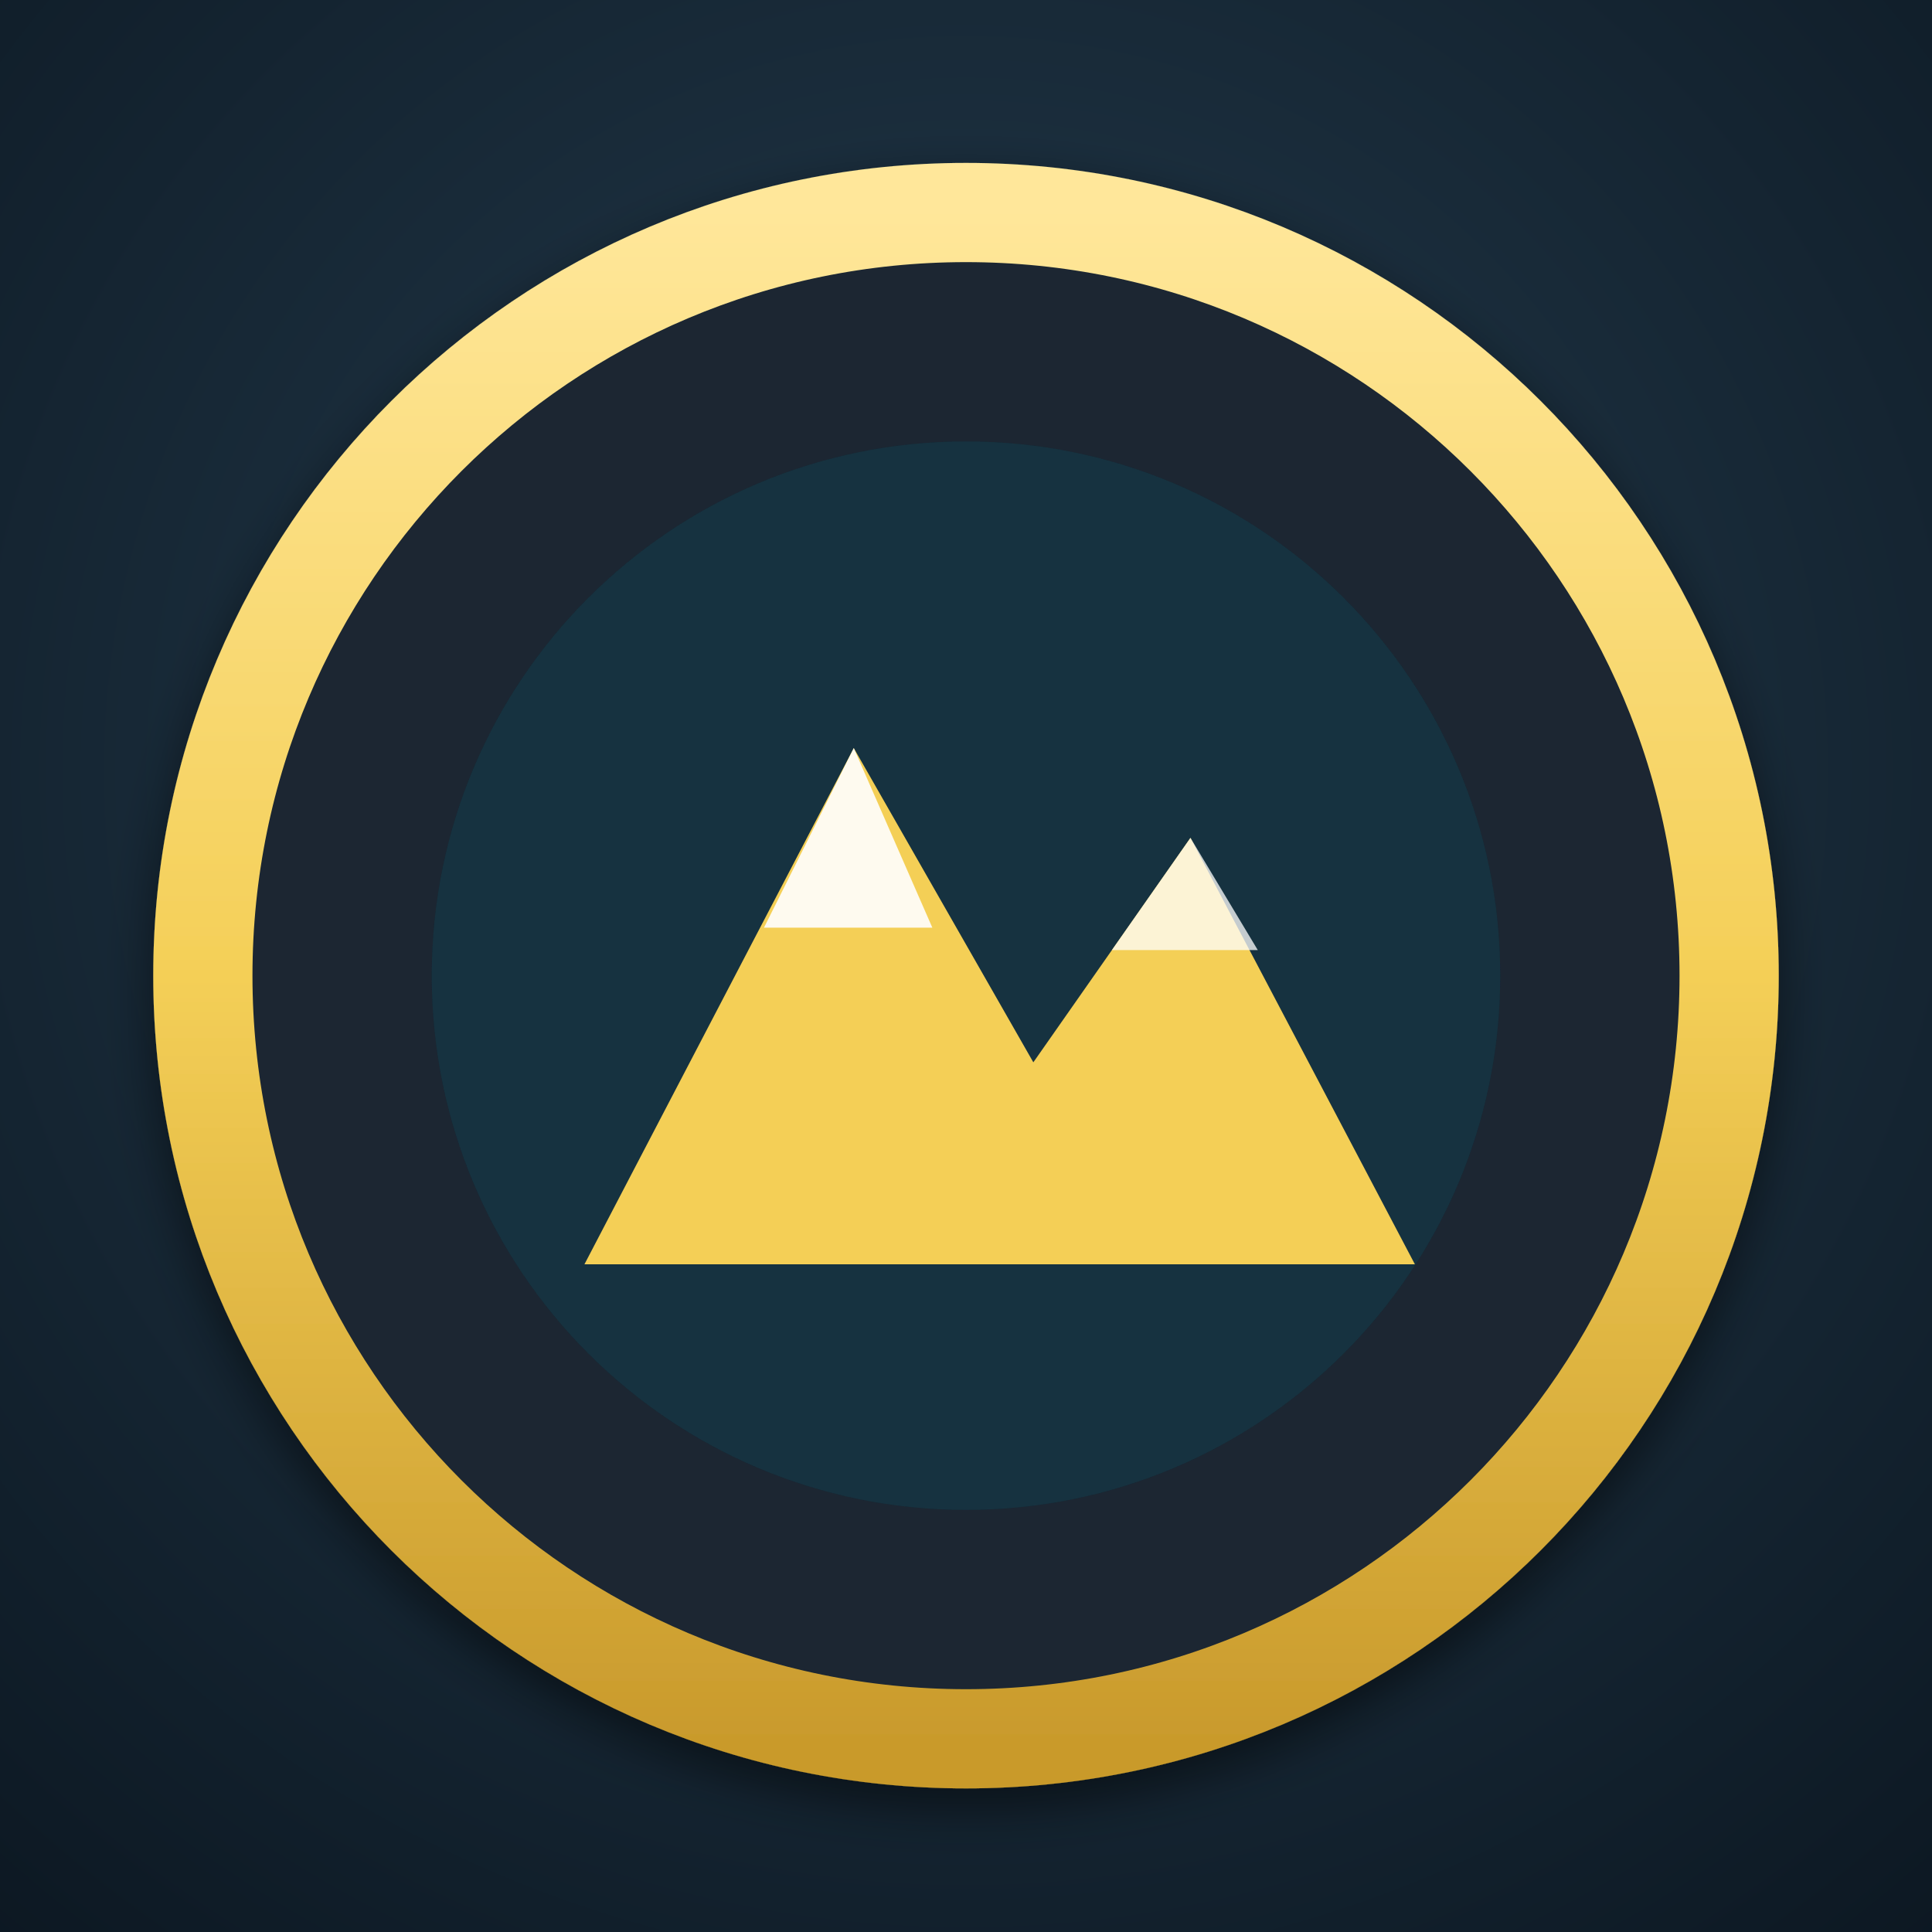
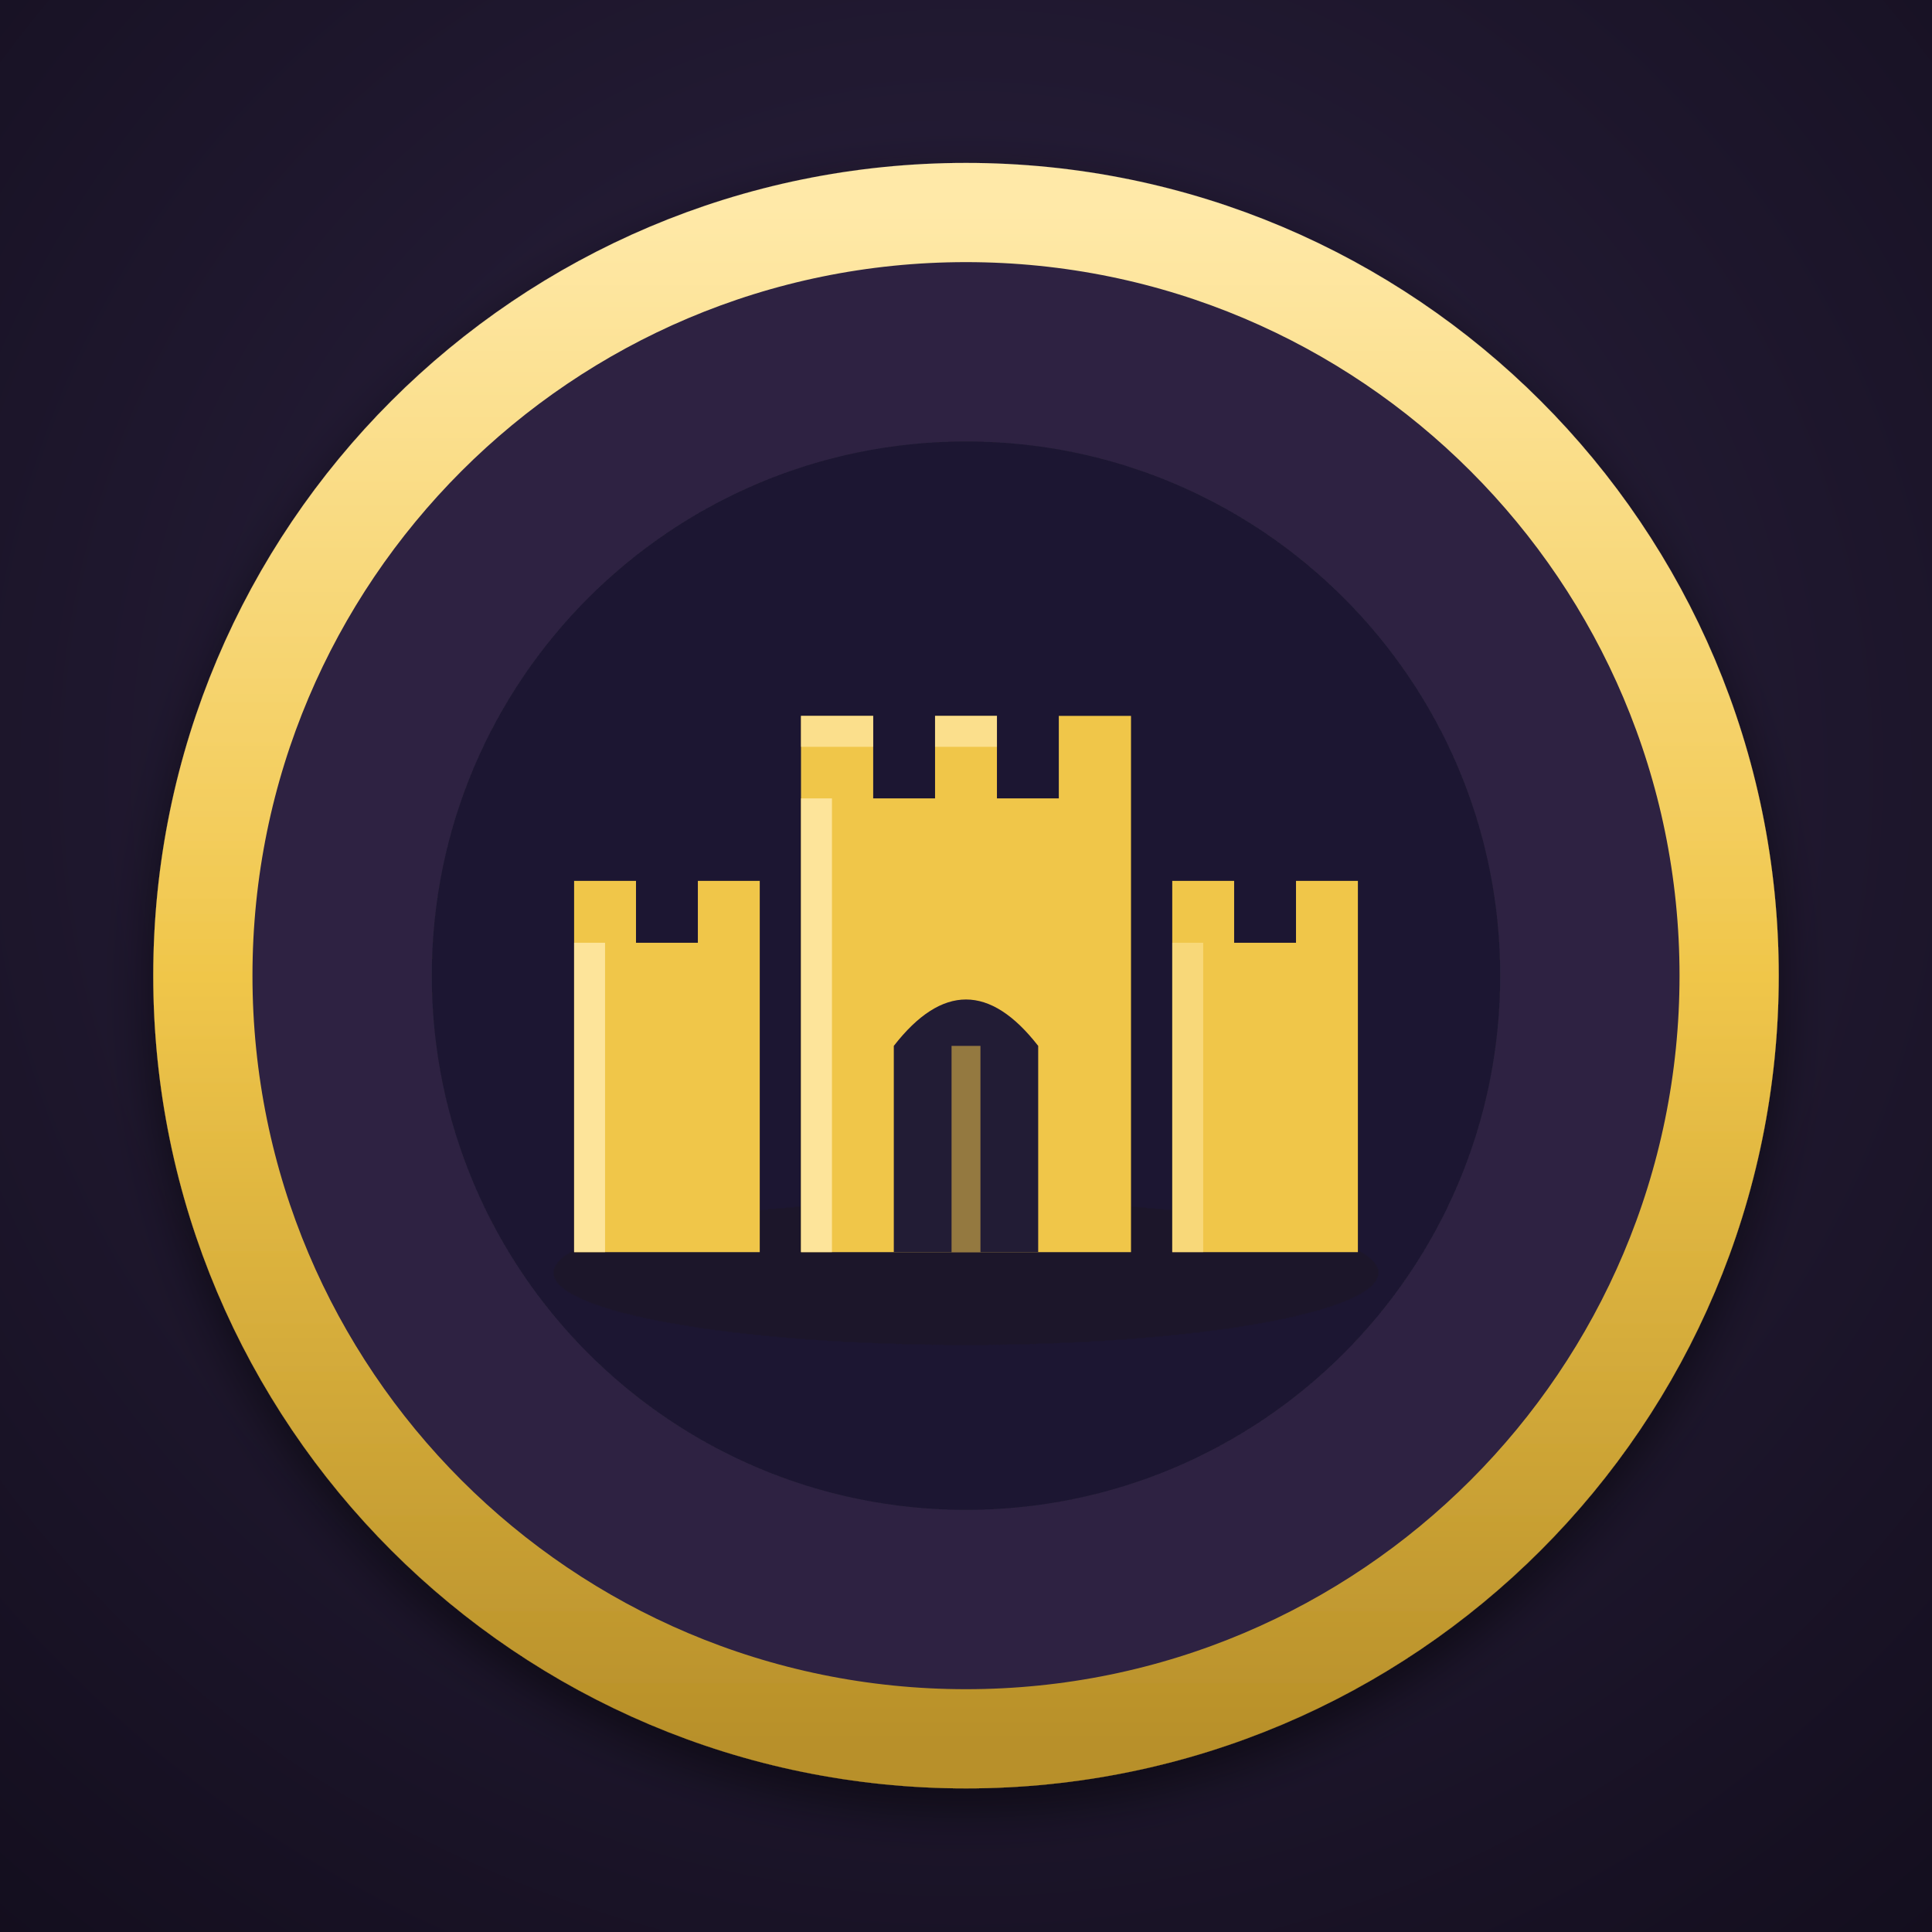
<svg xmlns="http://www.w3.org/2000/svg" width="400" height="400" viewBox="0 0 400 400">
  <defs>
    <linearGradient id="sky" x1="0" y1="0" x2="0" y2="1">
-       <stop offset="0" stop-color="#163140" />
-       <stop offset=".46" stop-color="#247e96" />
-       <stop offset="1" stop-color="#0f2c39" />
+       <stop offset="0" stop-color="#15111f" />
+       <stop offset=".46" stop-color="#2d2342" />
+       <stop offset="1" stop-color="#1e1830" />
    </linearGradient>
    <radialGradient id="sun" cx="80%" cy="16%" r="60%">
-       <stop offset="0" stop-color="#fff1c2" stop-opacity=".95" />
-       <stop offset="34%" stop-color="#f4b65a" stop-opacity=".5" />
-       <stop offset="100%" stop-color="#f4b65a" stop-opacity="0" />
+       <stop offset="0" stop-color="#ffe9a8" stop-opacity=".9" />
+       <stop offset="30%" stop-color="#ab7bff" stop-opacity=".42" />
+       <stop offset="100%" stop-color="#7a3df0" stop-opacity="0" />
    </radialGradient>
    <linearGradient id="refl" x1="0" y1="0" x2="0" y2="1">
-       <stop offset="0" stop-color="#ffe9a8" stop-opacity="0" />
-       <stop offset=".5" stop-color="#ffdf8c" stop-opacity=".2" />
-       <stop offset="1" stop-color="#ffdf8c" stop-opacity="0" />
+       <stop offset="0" stop-color="#ab7bff" stop-opacity="0" />
+       <stop offset=".5" stop-color="#ffe9a8" stop-opacity=".22" />
+       <stop offset="1" stop-color="#ab7bff" stop-opacity="0" />
    </linearGradient>
    <linearGradient id="grassG" gradientUnits="userSpaceOnUse" x1="1380" y1="560" x2="580" y2="560">
-       <stop offset="0" stop-color="#86cc72" />
+       <stop offset="0" stop-color="#57a95d" />
      <stop offset="1" stop-color="#3c7a3c" />
    </linearGradient>
    <linearGradient id="wallR" x1="0" y1="0" x2="0" y2="1">
-       <stop offset="0" stop-color="#b07c33" />
-       <stop offset="1" stop-color="#5c3d1c" />
+       <stop offset="0" stop-color="#4a3e6b" />
+       <stop offset="1" stop-color="#1e1830" />
    </linearGradient>
    <linearGradient id="wallL" x1="0" y1="0" x2="0" y2="1">
-       <stop offset="0" stop-color="#5a3c1f" />
-       <stop offset="1" stop-color="#291a0c" />
+       <stop offset="0" stop-color="#2b2140" />
+       <stop offset="1" stop-color="#120d1c" />
    </linearGradient>
    <linearGradient id="goldG" x1="0" y1="0" x2="0" y2="1">
-       <stop offset="0" stop-color="#ffe79a" />
-       <stop offset=".5" stop-color="#f4cf57" />
-       <stop offset="1" stop-color="#c99a2c" />
+       <stop offset="0" stop-color="#ffe9a8" />
+       <stop offset=".5" stop-color="#f0c64a" />
+       <stop offset="1" stop-color="#b8902a" />
    </linearGradient>
    <radialGradient id="ctaG" cx="50%" cy="28%" r="85%">
-       <stop offset="0" stop-color="#ffe9a2" />
-       <stop offset=".6" stop-color="#f4cf57" />
-       <stop offset="1" stop-color="#d8a838" />
+       <stop offset="0" stop-color="#ffe9a8" />
+       <stop offset=".6" stop-color="#f0c64a" />
+       <stop offset="1" stop-color="#b8902a" />
    </radialGradient>
    <linearGradient id="scrimT" x1="0" y1="0" x2="0" y2="1">
      <stop offset="0" stop-color="#06151d" stop-opacity=".62" />
      <stop offset="1" stop-color="#06151d" stop-opacity="0" />
    </linearGradient>
    <linearGradient id="scrimB" x1="0" y1="0" x2="0" y2="1">
      <stop offset="0" stop-color="#06151d" stop-opacity="0" />
      <stop offset="1" stop-color="#06151d" stop-opacity=".66" />
    </linearGradient>
    <radialGradient id="vig" cx="50%" cy="44%" r="74%">
      <stop offset="58%" stop-color="#000" stop-opacity="0" />
      <stop offset="100%" stop-color="#04121a" stop-opacity=".55" />
    </radialGradient>
    <filter id="glow" x="-50%" y="-50%" width="200%" height="200%">
      <feGaussianBlur stdDeviation="4.5" result="b" />
      <feMerge>
        <feMergeNode in="b" />
        <feMergeNode in="SourceGraphic" />
      </feMerge>
    </filter>
    <filter id="soft" x="-60%" y="-60%" width="220%" height="220%">
      <feGaussianBlur stdDeviation="16" />
    </filter>
    <filter id="haze" x="-60%" y="-60%" width="220%" height="220%">
      <feGaussianBlur stdDeviation="2.4" />
    </filter>
    <filter id="ds" x="-30%" y="-30%" width="160%" height="160%">
      <feDropShadow dx="0" dy="4" stdDeviation="5" flood-color="#000" flood-opacity=".5" />
    </filter>
  </defs>
  <defs>
    <linearGradient id="bgDay" x1="0" y1="0" x2="0" y2="1">
-       <stop offset="0" stop-color="#c2e9f3" />
-       <stop offset=".46" stop-color="#7fcadb" />
-       <stop offset="1" stop-color="#3a9cb7" />
+       <stop offset="0" stop-color="#3a2f54" />
+       <stop offset=".46" stop-color="#2d2342" />
+       <stop offset="1" stop-color="#1e1830" />
    </linearGradient>
    <linearGradient id="bgMap" x1="0" y1="0" x2="0" y2="1">
-       <stop offset="0" stop-color="#2c3d4e" />
-       <stop offset="1" stop-color="#121b25" />
+       <stop offset="0" stop-color="#2d2342" />
+       <stop offset="1" stop-color="#15111f" />
    </linearGradient>
    <linearGradient id="bgNight" x1="0" y1="0" x2="0" y2="1">
      <stop offset="0" stop-color="#2c1620" />
      <stop offset=".5" stop-color="#3c1a22" />
      <stop offset="1" stop-color="#110910" />
    </linearGradient>
    <linearGradient id="bgEcon" x1="0" y1="0" x2="0" y2="1">
      <stop offset="0" stop-color="#312257" />
      <stop offset=".5" stop-color="#221a44" />
      <stop offset="1" stop-color="#0f0b22" />
    </linearGradient>
    <radialGradient id="sunWarm" cx="78%" cy="16%" r="62%">
      <stop offset="0" stop-color="#fffaea" stop-opacity=".95" />
      <stop offset="34%" stop-color="#ffe2a0" stop-opacity=".5" />
      <stop offset="100%" stop-color="#ffe2a0" stop-opacity="0" />
    </radialGradient>
    <radialGradient id="goldGlow" cx="70%" cy="42%" r="62%">
      <stop offset="0" stop-color="#ffe7a4" stop-opacity=".45" />
      <stop offset="100%" stop-color="#ffe7a4" stop-opacity="0" />
    </radialGradient>
    <radialGradient id="redglow" cx="50%" cy="50%" r="50%">
      <stop offset="0" stop-color="#ff3b2a" stop-opacity=".55" />
      <stop offset="100%" stop-color="#ff3b2a" stop-opacity="0" />
    </radialGradient>
    <linearGradient id="scrimL" x1="0" y1="0" x2="1" y2="0">
      <stop offset="0" stop-color="#06121a" stop-opacity=".85" />
      <stop offset=".52" stop-color="#06121a" stop-opacity=".22" />
      <stop offset="1" stop-color="#06121a" stop-opacity="0" />
    </linearGradient>
    <linearGradient id="grassG2" x1="0" y1="0" x2="0" y2="1">
      <stop offset="0" stop-color="#86cc72" />
      <stop offset="1" stop-color="#3c7a3c" />
    </linearGradient>
    <radialGradient id="icSea" cx="50%" cy="38%" r="80%">
-       <stop offset="0" stop-color="#2d3f50" />
-       <stop offset="1" stop-color="#0b121a" />
+       <stop offset="0" stop-color="#2d2342" />
+       <stop offset="1" stop-color="#120d1c" />
    </radialGradient>
    <linearGradient id="mtnR" x1="0" y1="0" x2="0" y2="1">
      <stop offset="0" stop-color="#ffe79a" />
      <stop offset="1" stop-color="#e3b43c" />
    </linearGradient>
    <linearGradient id="mtnL" x1="0" y1="0" x2="0" y2="1">
      <stop offset="0" stop-color="#e0b950" />
      <stop offset="1" stop-color="#b0842a" />
    </linearGradient>
    <radialGradient id="icGold" cx="50%" cy="38%" r="82%">
      <stop offset="0" stop-color="#ffeab0" />
      <stop offset=".55" stop-color="#f3cc62" />
      <stop offset="1" stop-color="#d59f33" />
    </radialGradient>
    <radialGradient id="icNavy" cx="50%" cy="40%" r="82%">
-       <stop offset="0" stop-color="#243c4e" />
-       <stop offset="1" stop-color="#0b1620" />
+       <stop offset="0" stop-color="#2d2342" />
+       <stop offset="1" stop-color="#120d1c" />
    </radialGradient>
    <linearGradient id="mtnDeep" x1="0" y1="0" x2="0" y2="1">
-       <stop offset="0" stop-color="#e8bb45" />
-       <stop offset="1" stop-color="#a9781f" />
+       <stop offset="0" stop-color="#f0c64a" />
+       <stop offset="1" stop-color="#b8902a" />
    </linearGradient>
  </defs>
  <rect width="400" height="400" fill="url(#icNavy)" />
  <g filter="url(#ds)">
-     <circle cx="200" cy="202" r="158" fill="#1a2733" stroke="url(#goldG)" stroke-width="20.54" />
-     <circle cx="200" cy="202" r="110.6" fill="#16323f" />
-     <g transform="translate(200 206) scale(2.323529)">
-       <path d="M-34 24 L-10 -22 L6 6 L20 -14 L40 24 Z" fill="#f4cf57" />
-       <path d="M-10 -22 L-3 -6 L-18 -6 Z" fill="#fff" opacity=".9" />
-       <path d="M20 -14 L26 -4 L13 -4 Z" fill="#fff" opacity=".75" />
+     <circle cx="200" cy="202" r="158" fill="#2d2342" stroke="url(#goldG)" stroke-width="20.54" />
+     <circle cx="200" cy="202" r="110.6" fill="#1e1830" />
+     <g transform="translate(200 208) scale(2.135135)">
+       <ellipse cx="0" cy="26" rx="40" ry="7" fill="#1a1226" opacity=".35" />
+       <path d="M-38 24 L-38 -6 L-38 -6 L-38 -12 L-32 -12 L-32 -6 L-26 -6 L-26 -12 L-20 -12 L-20 24 Z" fill="#f0c64a" />
+       <path d="M38 24 L38 -6 L38 -12 L32 -12 L32 -6 L26 -6 L26 -12 L20 -12 L20 24 Z" fill="#f0c64a" />
+       <path d="M-16 24 L-16 -20 L-16 -28 L-9 -28 L-9 -20 L-3 -20 L-3 -28 L3 -28 L3 -20 L9 -20 L9 -28 L16 -28 L16 -20 L16 24 Z" fill="#f0c64a" />
+       <path d="M-7 24 L-7 4 Q0 -5 7 4 L7 24 Z" fill="#241a36" />
+       <rect x="-1.4" y="4" width="2.8" height="20" fill="#f0c64a" opacity=".55" />
+       <rect x="-38" y="-6" width="3" height="30" fill="#ffe9a8" opacity=".85" />
+       <rect x="-16" y="-20" width="3" height="44" fill="#ffe9a8" opacity=".85" />
+       <rect x="20" y="-6" width="3" height="30" fill="#ffe9a8" opacity=".5" />
+       <rect x="-16" y="-28" width="7" height="3" fill="#ffe9a8" opacity=".7" />
+       <rect x="-3" y="-28" width="6" height="3" fill="#ffe9a8" opacity=".7" />
    </g>
  </g>
</svg>
